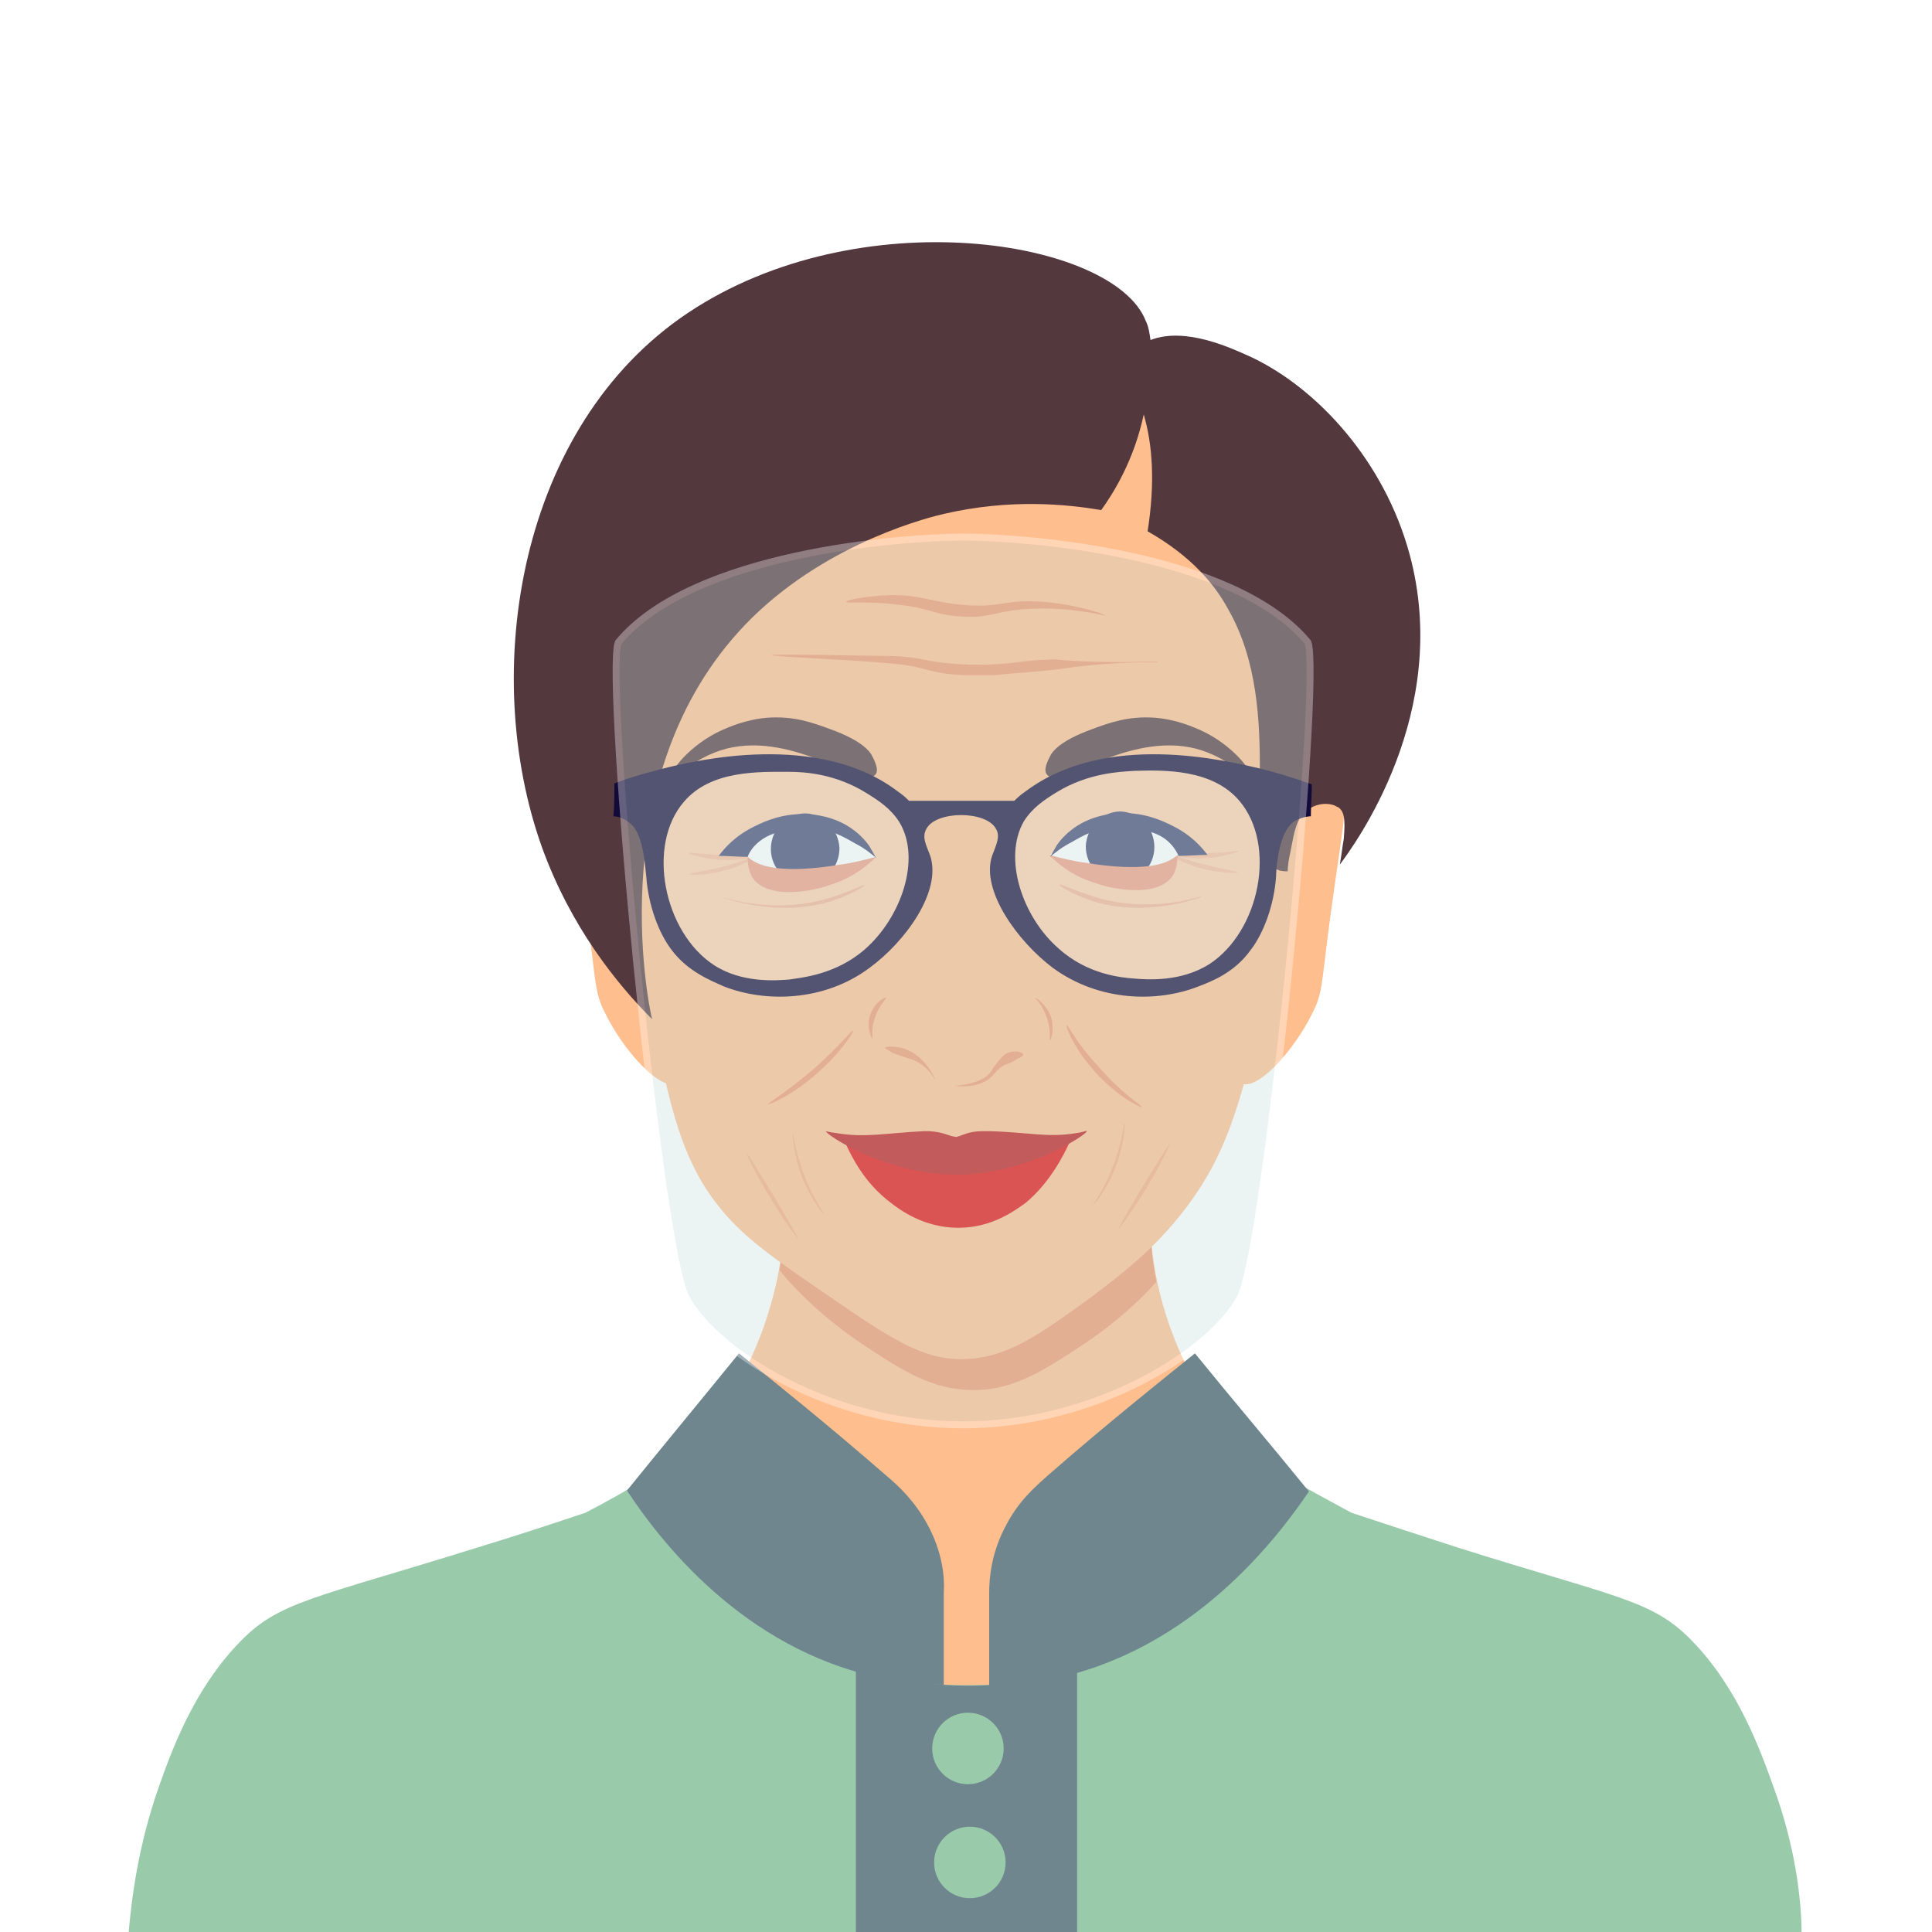
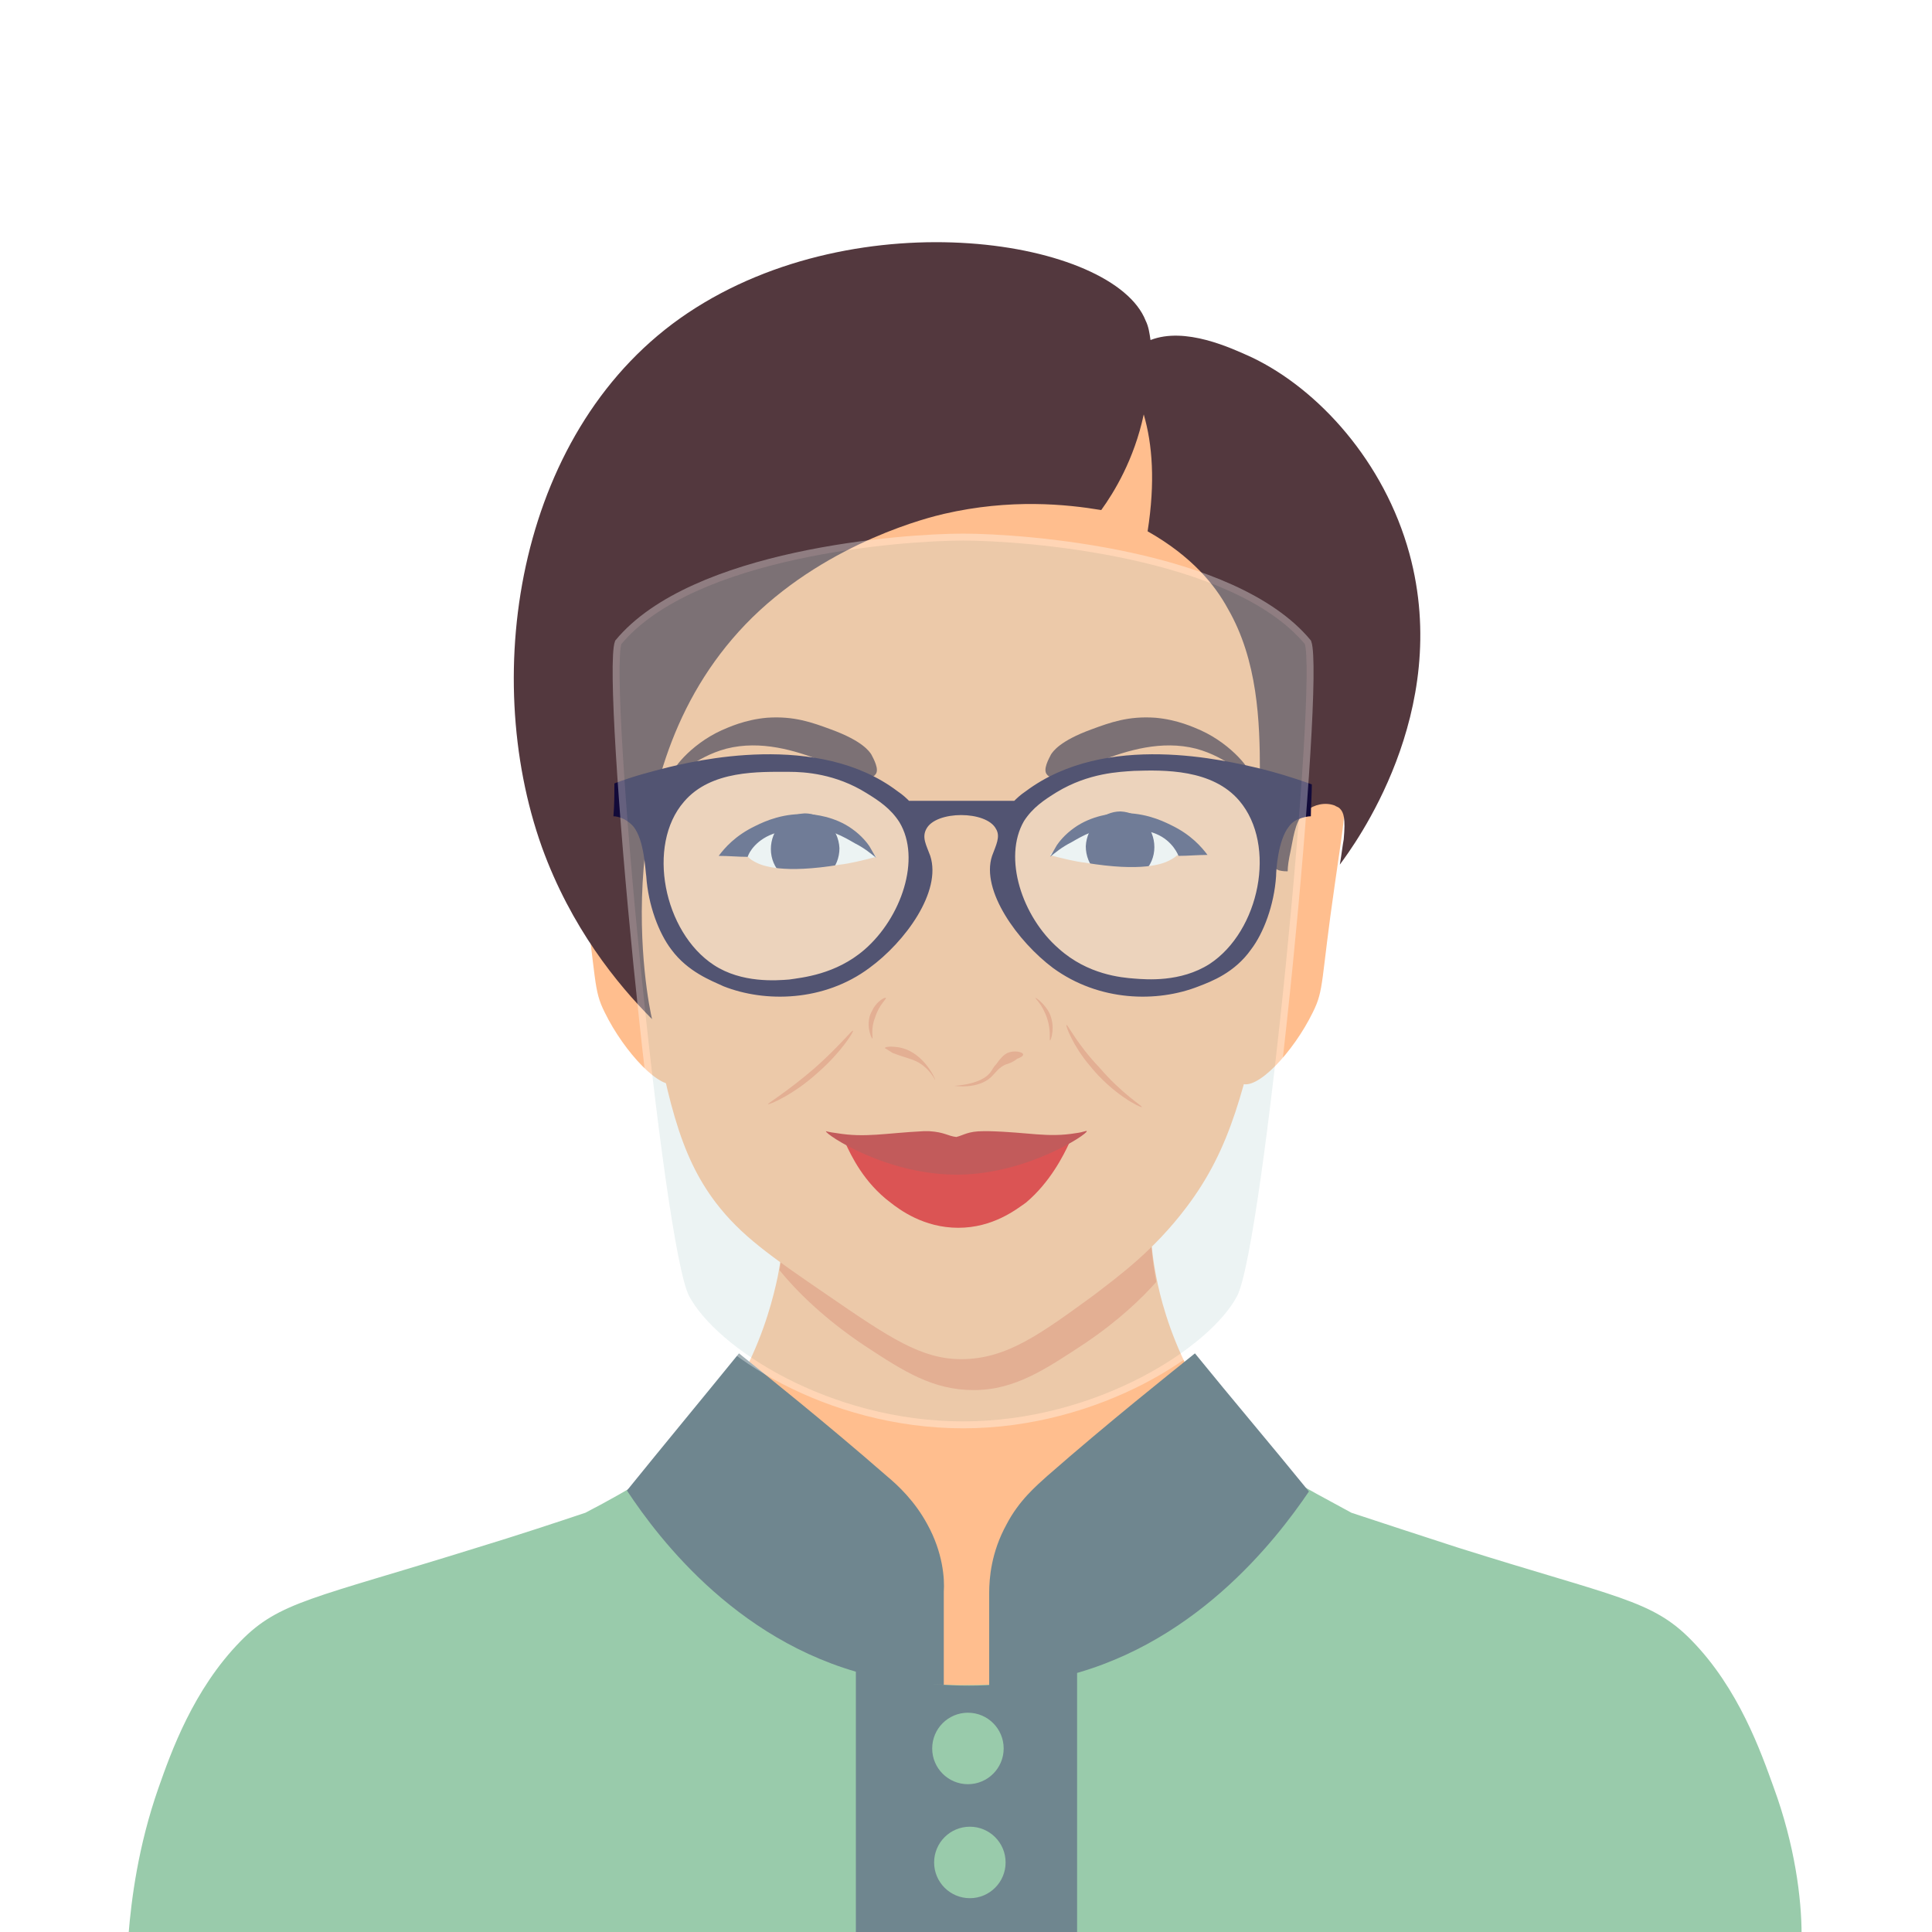
<svg xmlns="http://www.w3.org/2000/svg" version="1.1" id="Layer_1" x="0px" y="0px" viewBox="0 0 200 200" style="enable-background:new 0 0 200 200;" xml:space="preserve">
  <style type="text/css">
	.st0{fill:#FFFFFF;}
	.st1{fill:#FFBE8E;}
	.st2{fill:#99CBAB;}
	.st3{fill:#6F868F;}
	.st4{opacity:0.6;fill:#E87B55;enable-background:new    ;}
- 	.st5{opacity:0.5;}
- 	.st6{fill:#E50A0A;}
- 	.st7{fill:#BF1616;}
- 	.st8{opacity:0.61;}
- 	.st9{fill:#020B41;}
- 	.st10{fill:#E87B55;}
- 	.st11{fill:#53383E;}
- 	.st12{opacity:0.25;fill:#FFFFFF;enable-background:new    ;}
- 	.st13{fill:#120A39;}
- 	.st14{opacity:0.35;fill:#C8DCDC;stroke:#FFFFFF;stroke-width:0.718;stroke-miterlimit:10;enable-background:new    ;}
+ 	.st5{fill:#E50A0A;}
+ 	.st6{fill:#BF1616;}
+ 	.st7{fill:#020B41;}
+ 	.st8{fill:#53383E;}
+ 	.st9{opacity:0.25;fill:#FFFFFF;enable-background:new    ;}
+ 	.st10{fill:#120A39;}
+ 	.st11{opacity:0.35;fill:#C8DCDC;stroke:#FFFFFF;stroke-width:0.718;stroke-miterlimit:10;enable-background:new    ;}
</style>
  <rect class="st0" width="200" height="200" />
  <g>
    <g>
      <g>
        <g>
          <path class="st1" d="M169.9,168c-1.8-1-6.7-3.5-12.7-5.6c-4.4-1.5-6-1.7-10.8-3.3c-6.8-2.3-10.2-3.5-12.8-5.2      c-10.3-6.9-13.2-18-13.9-21.7c-1.4-7.1-0.3-13.2,0.9-17.1c-6.6-8.5-13.1-17.1-19.7-25.6c-0.3-0.4-0.6-0.7-0.8-1.1      c-0.3,0.4-0.6,0.7-0.8,1.1c-6.6,8.5-13.1,17.1-19.7,25.6c1.2,3.9,2.3,10,0.9,17.1c-0.8,3.8-3.6,14.8-13.9,21.7      c-2.6,1.7-6,2.9-12.8,5.2c-4.6,1.5-6.3,1.7-10.8,3.3c-6,2.1-10.4,4.4-11.5,5c-11.1,6.2-14.6,24.9-15.3,29      c55.9-0.1,111.9-0.2,167.8-0.3C183.4,190.9,180.7,174.3,169.9,168z" />
          <g>
            <path class="st2" d="M183.6,185c-1.3-3.6-3.6-10.2-8.5-15.2c-4.1-4.2-7.7-4.4-24.2-9.6c-4.3-1.4-8-2.6-11-3.6       c-2.6-1.4-4.8-2.6-6.5-3.6c-2,4.3-4.8,8.2-8.2,11.4c-1.4,1.3-5.4,4.9-11.6,7.4c-5.4,2.2-9.9,2.6-11,2.6c-0.7,0-2.5,0.1-4.9,0       c-2.7-0.2-6.7-0.8-11.4-2.7c-2.8-1.1-7.1-3.3-11.4-7.4c-3.3-3.1-6.1-6.9-8.1-11.2c-1.6,1-3.7,2.2-6.2,3.5       c-3,1-6.9,2.3-11.5,3.7c-16.7,5.2-20.2,5.5-24.2,9.6c-4.9,5-7.2,11.5-8.5,15.2c-2.1,6-2.8,11.5-3.1,15.2       c57.7,0,115.5,0,173.2,0C186.5,196.5,185.8,191,183.6,185z" />
            <g>
              <path class="st3" d="M111.5,200.2H88.6c0-9.1,0-18.3,0-27.4c2.8,0.8,6.8,1.7,11.7,1.7c4.7,0,8.5-0.9,11.2-1.7        C111.5,181.9,111.5,191.1,111.5,200.2z" />
              <circle class="st2" cx="100.2" cy="181" r="3.7" />
              <circle class="st2" cx="100.4" cy="192.8" r="3.7" />
            </g>
            <path class="st3" d="M96,157.8c-1.3-2.4-3-4-4.2-5c-6.3-5.5-12.7-10.6-15.3-12.7c-3.9,4.8-7.8,9.5-11.6,14.2       c3.3,5,11.9,16.4,26.3,19.4c2.3,0.5,4.5,0.7,6.5,0.7c0-3.2,0-6.4,0-9.6C97.8,163.4,97.6,160.7,96,157.8z" />
            <path class="st3" d="M104.2,157.8c1.3-2.5,3.1-4,4.2-5c6.4-5.6,12.7-10.6,15.3-12.7c3.9,4.8,7.9,9.5,11.8,14.3       c-3.4,5-12.1,16.4-26.5,19.4c-2.3,0.5-4.5,0.7-6.6,0.7c0-3.2,0-6.4,0-9.6C102.4,163.4,102.6,160.7,104.2,157.8z" />
          </g>
          <path class="st4" d="M80.9,123.2c0.1,1.2,0.2,2.5,0.2,3.9c0,1.6-0.2,3.1-0.4,4.4c1.7,2.1,4.6,5,8.8,7.8      c4.1,2.7,7.1,4.6,11.3,4.6c4.3,0,7.5-2.2,11.6-4.9c3.4-2.3,5.8-4.6,7.3-6.3c-0.2-1.1-0.4-2.3-0.5-3.6c-0.2-2.5-0.1-4.8,0.2-6.7      c-3.9,1.6-10.3,3.6-18.4,3.9C92.1,126.5,85,124.6,80.9,123.2z" />
        </g>
        <g>
          <path class="st1" d="M65.2,84.1c-1.5-1.8-4.1-3-5.3-2c-1,0.9-0.5,2.9,0.4,9.3c1.5,10.3,1.1,11,2.3,13.4c2,4.1,5.9,8.3,7.5,7.3      c2-1.2-1.9-9-2.8-22C67.1,89,66.9,86.2,65.2,84.1z" />
          <path class="st1" d="M133.3,84.1c1.5-1.8,4.1-3,5.3-2c1,0.9,0.5,2.9-0.4,9.3c-1.5,10.3-1.1,11-2.3,13.4c-2,4.1-5.9,8.3-7.5,7.3      c-2-1.2,1.9-9,2.8-22C131.4,89,131.6,86.2,133.3,84.1z" />
        </g>
        <g>
          <g>
            <path class="st1" d="M122.8,125c-3.4,4.5-7,7.1-9.6,9.1c-5.5,4-9,6.6-13.7,6.6c-4.1,0-7.4-2.2-13.8-6.6c-6-4.1-9-6.2-11.6-9.6       c-3.8-5-5.1-10.9-7.2-22.8c-0.6-3.5-2.4-7.9-1.8-13.8c0.7-6.3,0.9-10.8,0.9-14.1c0-5.8,0.1-8.7,0.1-10.3       c0.4-10.9,14-30.2,32.8-30.2c21,0,31.4,24.1,31.9,25.3c4.4,10.5,2.7,22,2.9,28.9c0.1,6-1.5,10.3-2.4,14.2       C128.8,112.7,127.5,118.8,122.8,125z" />
            <g>
              <g>
                <path class="st4" d="M79.5,114.3c0.1,0.1,2.7-1,5.2-3.3c2.3-2,3.7-4.2,3.6-4.3c-0.1-0.1-1.4,1.6-4,3.9         C81.5,113,79.5,114.2,79.5,114.3z" />
                <path class="st4" d="M110.4,106.1c-0.1,0.1,0.7,2.2,2.4,4.2c2.4,3,5.3,4.4,5.4,4.3s-2-1.3-4.4-4.1         C111.5,108.1,110.5,106,110.4,106.1z" />
              </g>
-               <g>
-                 <path class="st4" d="M79.9,67.8c0,0.2,8.7,0.5,12.5,0.9c1.1,0.1,1.7,0.2,2.2,0.3c1.8,0.4,2.6,0.8,5.4,0.9c1.1,0,2.1,0,2.9,0         c2.8-0.3,4.3-0.3,7.2-0.7c5.6-0.8,9.8-0.6,9.8-0.7s-3.7,0.2-9-0.1c-1.7-0.1-1.6-0.2-2.5-0.1c-2.4,0-3.9,0.6-8,0.5         c-3.7-0.1-4.6-0.6-6.6-0.8c-1.1-0.1-1.9-0.1-2.5-0.1C80.6,67.7,79.9,67.8,79.9,67.8z" />
-                 <path class="st4" d="M87.6,62.3c0,0.2,2.2-0.1,5.4,0.3c3.5,0.4,3.6,1,6.2,1.2c3.5,0.3,3.8-0.7,8.1-0.8         c4.2-0.1,7.1,0.8,7.1,0.7s-2.8-1.1-6.4-1.4c-4.2-0.3-4.4,0.7-8.5,0.3c-3.2-0.3-4-1-7.3-1C89.7,61.7,87.6,62.1,87.6,62.3z" />
-               </g>
-               <g class="st5">
-                 <path class="st4" d="M116.4,116.3c0.1,0,0,2.1-0.9,4.5c-0.9,2.3-2.2,3.9-2.3,3.9c-0.1,0,1-1.4,1.9-3.7         C116.2,118.3,116.3,116.3,116.4,116.3z" />
-                 <path class="st4" d="M121.1,118.4c0.1,0-1,2.2-1.9,3.7c-1.5,2.6-3.3,5.1-3.4,5.1C115.7,127,121,118.3,121.1,118.4z" />
-               </g>
-               <g class="st5">
-                 <path class="st4" d="M82.1,117.3c-0.1,0,0,2.1,0.9,4.5c0.9,2.3,2.2,3.9,2.3,3.9c0.1,0-1-1.4-1.9-3.7         C82.3,119.3,82.1,117.3,82.1,117.3z" />
-                 <path class="st4" d="M77.3,119.4c-0.1,0,1,2.2,1.9,3.7c1.5,2.6,3.3,5.1,3.4,5.1C82.7,128.1,77.5,119.4,77.3,119.4z" />
-               </g>
            </g>
            <g>
-               <path class="st6" d="M110.7,118.3c-3,0.9-7,1.7-11.6,1.8c-4.7-0.1-8.6-0.9-11.6-1.8c0.6,1.3,1.9,4.1,4.7,6.2        c0.9,0.7,3.4,2.6,7,2.6s6-1.9,7-2.6C108.7,122.4,110.1,119.6,110.7,118.3z" />
-               <path class="st7" d="M112.5,117.1c0-0.1-0.3,0.1-1.1,0.2c-3,0.5-4.9-0.1-9-0.2c-0.2,0-0.4,0-0.6,0c-1.6,0-2,0.4-2.8,0.6        c-0.9-0.1-1.2-0.5-2.8-0.6c-0.2,0-0.4,0-0.6,0c-4,0.2-6,0.7-9,0.2c-0.8-0.1-1.1-0.2-1.1-0.2c-0.1,0.3,6.3,4.6,13.8,4.5        C106.4,121.5,112.6,117.4,112.5,117.1z" />
+               <path class="st5" d="M110.7,118.3c-3,0.9-7,1.7-11.6,1.8c-4.7-0.1-8.6-0.9-11.6-1.8c0.6,1.3,1.9,4.1,4.7,6.2        c0.9,0.7,3.4,2.6,7,2.6s6-1.9,7-2.6C108.7,122.4,110.1,119.6,110.7,118.3z" />
+               <path class="st6" d="M112.5,117.1c0-0.1-0.3,0.1-1.1,0.2c-3,0.5-4.9-0.1-9-0.2c-0.2,0-0.4,0-0.6,0c-1.6,0-2,0.4-2.8,0.6        c-0.9-0.1-1.2-0.5-2.8-0.6c-0.2,0-0.4,0-0.6,0c-4,0.2-6,0.7-9,0.2c-0.8-0.1-1.1-0.2-1.1-0.2c-0.1,0.3,6.3,4.6,13.8,4.5        C106.4,121.5,112.6,117.4,112.5,117.1z" />
            </g>
            <g>
              <path class="st4" d="M91.7,103.3c-0.1-0.1-1,0.4-1.4,1.3c-0.8,1.3-0.1,2.9,0,2.9s-0.2-1,0.3-2.2C91,104,91.8,103.4,91.7,103.3        z" />
              <path class="st4" d="M91.6,108.5c0-0.2,1.1-0.2,1.8,0c2.3,0.6,3.5,3.3,3.4,3.3c0,0-0.5-1.1-1.7-1.8c-0.7-0.4-1.1-0.4-2.7-1        C91.8,108.6,91.6,108.5,91.6,108.5z" />
              <path class="st4" d="M105.9,109.1c-0.1-0.2-0.9-0.4-1.6-0.1c-0.4,0.2-0.7,0.5-1.2,1.2c-0.3,0.3-0.4,0.6-0.5,0.7        c-0.9,1.4-3.8,1.5-3.8,1.5s2.4,0.4,3.8-0.9c0.5-0.5,0.8-1,1.5-1.3c0.3-0.1,0.7-0.2,1.2-0.6C105.6,109.5,106,109.3,105.9,109.1        z" />
              <path class="st4" d="M107.2,103.3c-0.1,0,0.5,0.5,0.9,1.4c0.8,1.6,0.5,3,0.6,3s0.6-1.5-0.1-2.9        C108.1,103.9,107.3,103.3,107.2,103.3z" />
            </g>
            <g>
              <g>
                <g>
-                   <g class="st8">
-                     <path class="st4" d="M71.3,88.3c0,0.1,1,0.4,2.2,0.6c2.6,0.4,4.9-0.2,4.9-0.3c0-0.1-1.4,0.1-4.1-0.1           C72.5,88.4,71.3,88.2,71.3,88.3z" />
-                     <path class="st4" d="M71.4,90.5c0,0.1,1.1,0.1,2.3-0.1c2.6-0.4,4.5-1.6,4.4-1.7c0-0.1-1.2,0.5-3.9,1.2           C72.5,90.2,71.4,90.4,71.4,90.5z" />
-                   </g>
-                   <g>
-                     <path class="st4" d="M89.5,91.6c0.1,0.1-1.4,1-3.2,1.6c-5.6,1.9-11.5-0.3-11.5-0.3c0-0.1,4.1,1.5,9.3,0.5           C87.1,92.8,89.5,91.5,89.5,91.6z" />
-                   </g>
-                 </g>
-                 <g>
-                   <g class="st8">
-                     <path class="st4" d="M128.2,88.1c0,0.1-1,0.4-2.1,0.6c-2.6,0.4-4.9-0.1-4.9-0.2s1.4,0.1,4.1-0.2           C127,88.3,128.1,88,128.2,88.1z" />
-                     <path class="st4" d="M128.1,90.3c0,0.1-1.1,0.1-2.3-0.1c-2.6-0.4-4.5-1.5-4.5-1.7c0-0.1,1.2,0.5,3.9,1.1           C127,90.1,128.2,90.2,128.1,90.3z" />
-                   </g>
-                   <g>
-                     <path class="st4" d="M109.7,91.6c-0.1,0.1,1.4,1,3.2,1.6c5.5,1.9,11.5-0.3,11.5-0.4s-4.1,1.5-9.3,0.5           C112.1,92.7,109.8,91.4,109.7,91.6z" />
-                   </g>
-                 </g>
-               </g>
-               <g>
-                 <g>
                  <g>
                    <path class="st0" d="M77.4,88.7c0.7-2.1,1.9-2.9,2.4-3.2c2.8-1.6,7.5-0.5,10.9,3.2c-0.7,0.6-3.5,2.9-7.2,2.8           c-1.8-0.1-3.4-0.9-3.6-1C78.7,89.9,77.9,89.2,77.4,88.7z" />
-                     <path class="st9" d="M79.8,87.9c0-2,1.5-3.6,3.5-3.7c1.9,0,3.5,1.6,3.6,3.6c0,2-1.5,3.6-3.5,3.7           C81.4,91.5,79.8,89.9,79.8,87.9z" />
-                     <path class="st9" d="M81.7,87.9c0-1,0.7-1.7,1.7-1.7c0.9,0,1.7,0.8,1.7,1.7c0,1-0.7,1.7-1.7,1.7           C82.4,89.6,81.7,88.8,81.7,87.9z" />
+                     <path class="st7" d="M79.8,87.9c0-2,1.5-3.6,3.5-3.7c1.9,0,3.5,1.6,3.6,3.6c0,2-1.5,3.6-3.5,3.7           C81.4,91.5,79.8,89.9,79.8,87.9z" />
+                     <path class="st7" d="M81.7,87.9c0-1,0.7-1.7,1.7-1.7c0.9,0,1.7,0.8,1.7,1.7c0,1-0.7,1.7-1.7,1.7           C82.4,89.6,81.7,88.8,81.7,87.9z" />
                  </g>
-                   <path class="st10" d="M90.7,88.7c-1.5,0.4-2.8,0.7-3.7,0.8c-6,1-8.1,0.1-8.7-0.2c-0.4-0.2-0.7-0.4-0.9-0.6          c0,0.7,0.1,1.6,0.6,2.3c2,2.5,7.6,0.8,7.9,0.6C87,91.3,88.9,90.5,90.7,88.7z" />
-                   <path class="st9" d="M77.4,88.7c-1,0-2-0.1-3-0.1c0.6-0.8,1.7-2.1,3.8-3.1c1-0.5,3-1.4,5.6-1.2c0.4,0,2.6,0.2,4.4,1.5          c1,0.7,1.6,1.5,1.8,1.8c0.3,0.5,0.5,0.9,0.7,1.2c-0.5-0.4-1.2-1-2.2-1.5c-1.2-0.7-2.6-1.5-4.6-1.6c-0.6,0-2-0.1-3.5,0.5          C78.3,86.8,77.5,88.3,77.4,88.7z" />
+                   <path class="st1" d="M90.7,88.7c-1.5,0.4-2.8,0.7-3.7,0.8c-6,1-8.1,0.1-8.7-0.2c-0.4-0.2-0.7-0.4-0.9-0.6          c0,0.7,0.1,1.6,0.6,2.3c2,2.5,7.6,0.8,7.9,0.6C87,91.3,88.9,90.5,90.7,88.7z" />
+                   <path class="st7" d="M77.4,88.7c-1,0-2-0.1-3-0.1c0.6-0.8,1.7-2.1,3.8-3.1c1-0.5,3-1.4,5.6-1.2c0.4,0,2.6,0.2,4.4,1.5          c1,0.7,1.6,1.5,1.8,1.8c0.3,0.5,0.5,0.9,0.7,1.2c-0.5-0.4-1.2-1-2.2-1.5c-1.2-0.7-2.6-1.5-4.6-1.6c-0.6,0-2-0.1-3.5,0.5          C78.3,86.8,77.5,88.3,77.4,88.7z" />
                </g>
                <g>
                  <g>
                    <path class="st0" d="M122,88.5c-0.7-2.1-1.9-2.9-2.4-3.2c-2.8-1.6-7.5-0.5-10.9,3.2c0.7,0.6,3.5,2.9,7.2,2.8           c1.8-0.1,3.4-0.9,3.6-1C120.7,89.7,121.5,89,122,88.5z" />
-                     <path class="st9" d="M119.5,87.7c0-2-1.5-3.6-3.5-3.7c-1.9,0-3.5,1.6-3.6,3.6c0,2,1.5,3.6,3.5,3.7           C117.9,91.3,119.5,89.7,119.5,87.7z" />
-                     <path class="st9" d="M117.7,87.7c0-1-0.7-1.7-1.7-1.7c-0.9,0-1.7,0.8-1.7,1.7c0,1,0.7,1.7,1.7,1.7           C116.9,89.4,117.7,88.6,117.7,87.7z" />
+                     <path class="st7" d="M119.5,87.7c0-2-1.5-3.6-3.5-3.7c-1.9,0-3.5,1.6-3.6,3.6c0,2,1.5,3.6,3.5,3.7           C117.9,91.3,119.5,89.7,119.5,87.7z" />
+                     <path class="st7" d="M117.7,87.7c0-1-0.7-1.7-1.7-1.7c-0.9,0-1.7,0.8-1.7,1.7c0,1,0.7,1.7,1.7,1.7           C116.9,89.4,117.7,88.6,117.7,87.7z" />
                  </g>
-                   <path class="st10" d="M108.6,88.5c1.5,0.4,2.8,0.7,3.7,0.8c6,1,8.1,0.1,8.7-0.2c0.4-0.2,0.7-0.4,0.9-0.6          c0,0.7-0.1,1.6-0.6,2.3c-2,2.5-7.6,0.8-7.9,0.6C112.3,91.1,110.5,90.4,108.6,88.5z" />
-                   <path class="st9" d="M122,88.6c1,0,2-0.1,3-0.1c-0.6-0.8-1.7-2.1-3.8-3.1c-1-0.5-3-1.4-5.6-1.2c-0.4,0-2.6,0.2-4.4,1.5          c-1,0.7-1.6,1.5-1.8,1.8c-0.3,0.5-0.5,0.9-0.7,1.2c0.5-0.4,1.2-1,2.2-1.5c1.2-0.7,2.6-1.5,4.6-1.6c0.6,0,2-0.1,3.5,0.5          C121,86.6,121.8,88.1,122,88.6z" />
+                   <path class="st1" d="M108.6,88.5c1.5,0.4,2.8,0.7,3.7,0.8c6,1,8.1,0.1,8.7-0.2c0.4-0.2,0.7-0.4,0.9-0.6          c0,0.7-0.1,1.6-0.6,2.3c-2,2.5-7.6,0.8-7.9,0.6C112.3,91.1,110.5,90.4,108.6,88.5z" />
+                   <path class="st7" d="M122,88.6c1,0,2-0.1,3-0.1c-0.6-0.8-1.7-2.1-3.8-3.1c-1-0.5-3-1.4-5.6-1.2c-0.4,0-2.6,0.2-4.4,1.5          c-1,0.7-1.6,1.5-1.8,1.8c-0.3,0.5-0.5,0.9-0.7,1.2c0.5-0.4,1.2-1,2.2-1.5c1.2-0.7,2.6-1.5,4.6-1.6c0.6,0,2-0.1,3.5,0.5          C121,86.6,121.8,88.1,122,88.6z" />
                </g>
              </g>
            </g>
            <g>
-               <path class="st11" d="M69.6,80.3c-0.3-0.4,1.8-3.2,5.1-4.7c0.7-0.3,2.4-1.1,4.7-1.3c2.8-0.2,4.7,0.5,6.6,1.2        c3.3,1.2,4,2.3,4.2,2.6c0.2,0.4,0.9,1.6,0.4,2.1c-1.2,1.6-8.3-4.5-15.4-2.7C71.8,78.4,69.9,80.7,69.6,80.3z" />
-               <path class="st11" d="M129.4,80.3c0.3-0.4-1.8-3.2-5.1-4.7c-0.7-0.3-2.4-1.1-4.7-1.3c-2.8-0.2-4.7,0.5-6.6,1.2        c-3.3,1.2-4,2.3-4.2,2.6c-0.2,0.4-0.9,1.6-0.4,2.1c1.2,1.6,8.3-4.5,15.4-2.7C127.2,78.4,129.1,80.7,129.4,80.3z" />
+               <path class="st8" d="M69.6,80.3c-0.3-0.4,1.8-3.2,5.1-4.7c0.7-0.3,2.4-1.1,4.7-1.3c2.8-0.2,4.7,0.5,6.6,1.2        c3.3,1.2,4,2.3,4.2,2.6c0.2,0.4,0.9,1.6,0.4,2.1c-1.2,1.6-8.3-4.5-15.4-2.7C71.8,78.4,69.9,80.7,69.6,80.3z" />
+               <path class="st8" d="M129.4,80.3c0.3-0.4-1.8-3.2-5.1-4.7c-0.7-0.3-2.4-1.1-4.7-1.3c-2.8-0.2-4.7,0.5-6.6,1.2        c-3.3,1.2-4,2.3-4.2,2.6c-0.2,0.4-0.9,1.6-0.4,2.1c1.2,1.6,8.3-4.5,15.4-2.7C127.2,78.4,129.1,80.7,129.4,80.3z" />
            </g>
          </g>
-           <path class="st11" d="M138.7,89.5c1.4-1.9,11.7-15.7,7.2-32.2c-2.6-9.5-9.4-17-16.3-20.3c-2.2-1-6.9-3.2-10.5-1.8      c-0.1-0.7-0.2-1.4-0.5-2c-3.3-8.4-29.6-12.7-47.4-0.8C53.7,44.1,49.6,69.5,56.1,87.7c3,8.3,7.8,14.2,11.4,17.8      c-0.4-1.6-5.4-26.1,10.4-41.6C86,56,96.4,53.5,97.7,53.2c6.9-1.6,12.7-1,16.3-0.4c1.3-1.8,3.4-5.2,4.4-9.9      c0.9,3.1,1.2,7,0.4,12.1c4.6,2.6,7,5.6,8.3,8c6.2,10.7,0.9,25.4,5.3,27.1c0.4,0.1,0.7,0.1,0.9,0.1c0-0.5,0.1-1.2,0.3-2.1      c0.4-2.1,0.6-3.4,1.7-4.2c0.7-0.6,1.9-0.9,2.9-0.5c0.1,0.1,0.3,0.1,0.5,0.3c0.4,0.4,0.6,1,0.4,3.2      C139,87.4,138.9,88.3,138.7,89.5z" />
+           <path class="st8" d="M138.7,89.5c1.4-1.9,11.7-15.7,7.2-32.2c-2.6-9.5-9.4-17-16.3-20.3c-2.2-1-6.9-3.2-10.5-1.8      c-0.1-0.7-0.2-1.4-0.5-2c-3.3-8.4-29.6-12.7-47.4-0.8C53.7,44.1,49.6,69.5,56.1,87.7c3,8.3,7.8,14.2,11.4,17.8      c-0.4-1.6-5.4-26.1,10.4-41.6C86,56,96.4,53.5,97.7,53.2c6.9-1.6,12.7-1,16.3-0.4c1.3-1.8,3.4-5.2,4.4-9.9      c0.9,3.1,1.2,7,0.4,12.1c4.6,2.6,7,5.6,8.3,8c6.2,10.7,0.9,25.4,5.3,27.1c0.4,0.1,0.7,0.1,0.9,0.1c0-0.5,0.1-1.2,0.3-2.1      c0.4-2.1,0.6-3.4,1.7-4.2c0.7-0.6,1.9-0.9,2.9-0.5c0.1,0.1,0.3,0.1,0.5,0.3c0.4,0.4,0.6,1,0.4,3.2      C139,87.4,138.9,88.3,138.7,89.5z" />
        </g>
      </g>
    </g>
    <g>
-       <path class="st12" d="M93.8,84.9c2.4,4,0.2,10.3-3.7,13.7c-3.1,2.7-6.7,3.1-8.1,3.2s-5,0.4-8.1-1.6c-5.4-3.5-7.3-12.8-3.2-17.5    c2.9-3.4,8.1-3.2,11.3-3.2c1.6,0,5,0.2,8.3,2.2C91.6,82.6,92.9,83.4,93.8,84.9z" />
-       <path class="st12" d="M105.9,84.9c-2.4,4-0.2,10.3,3.7,13.7c3.1,2.7,6.7,3.1,8.1,3.2s5,0.4,8.1-1.6c5.4-3.5,7.3-12.8,3.2-17.5    c-2.9-3.4-8.1-3.2-11.3-3.2c-1.6,0-5,0.2-8.3,2.2C108,82.6,106.7,83.4,105.9,84.9z" />
-       <path class="st13" d="M130.6,79.6c-3.8-0.9-16.1-3.9-24.4,2.3c-0.6,0.4-1,0.8-1.2,1c-3.6,0-7.3,0-10.9,0c-0.2-0.2-0.6-0.6-1.2-1    c-8.2-6.2-20.9-3.2-24.4-2.3c-1.1,0.3-2.8,0.7-4.9,1.5c0,1.1,0,2.3-0.1,3.4c0.3,0,0.7,0.1,1.1,0.3c0,0,0.6,0.3,1,0.8    c1.1,1.4,1.2,4.5,1.3,5.1c0.2,3,1.3,5.9,2.6,7.6c1.7,2.3,4.1,3.2,5.4,3.8c4.3,1.7,10.4,1.6,15.1-1.9c3.7-2.7,7.5-7.9,6.3-11.6    c-0.4-1.1-0.9-1.9-0.4-2.8c1-1.9,6.2-1.9,7.2,0c0.5,0.8,0,1.7-0.4,2.8c-1.2,3.6,2.7,8.9,6.3,11.6c4.8,3.5,10.8,3.6,15.1,1.9    c1.3-0.5,3.7-1.4,5.4-3.8c1.3-1.7,2.4-4.6,2.6-7.6c0-0.6,0.2-3.7,1.3-5.1c0.4-0.6,1-0.8,1-0.8c0.5-0.2,1-0.3,1.3-0.3    c0-1.1,0.1-2.2,0.1-3.3C133.6,80.4,131.8,79.9,130.6,79.6z M89.5,98.3c-3,2.6-6.5,2.9-7.8,3.1c-1.3,0.1-4.9,0.4-7.8-1.5    c-5.2-3.4-7-12.4-3.1-16.9c2.8-3.3,7.8-3.1,10.9-3.1c1.6,0,4.8,0.2,8,2.2c1.3,0.8,2.5,1.6,3.4,3C95.4,88.9,93.3,95,89.5,98.3z     M125.2,99.8c-3,1.9-6.5,1.6-7.8,1.5s-4.8-0.4-7.8-3.1c-3.8-3.3-5.8-9.4-3.6-13.2c0.9-1.4,2.1-2.2,3.4-3c3.3-2,6.5-2.1,8-2.2    c3.1-0.1,8.1-0.2,10.9,3.1C132.2,87.5,130.4,96.4,125.2,99.8z" />
+       <path class="st9" d="M93.8,84.9c2.4,4,0.2,10.3-3.7,13.7c-3.1,2.7-6.7,3.1-8.1,3.2s-5,0.4-8.1-1.6c-5.4-3.5-7.3-12.8-3.2-17.5    c2.9-3.4,8.1-3.2,11.3-3.2c1.6,0,5,0.2,8.3,2.2C91.6,82.6,92.9,83.4,93.8,84.9z" />
+       <path class="st9" d="M105.9,84.9c-2.4,4-0.2,10.3,3.7,13.7c3.1,2.7,6.7,3.1,8.1,3.2s5,0.4,8.1-1.6c5.4-3.5,7.3-12.8,3.2-17.5    c-2.9-3.4-8.1-3.2-11.3-3.2c-1.6,0-5,0.2-8.3,2.2C108,82.6,106.7,83.4,105.9,84.9z" />
+       <path class="st10" d="M130.6,79.6c-3.8-0.9-16.1-3.9-24.4,2.3c-0.6,0.4-1,0.8-1.2,1c-3.6,0-7.3,0-10.9,0c-0.2-0.2-0.6-0.6-1.2-1    c-8.2-6.2-20.9-3.2-24.4-2.3c-1.1,0.3-2.8,0.7-4.9,1.5c0,1.1,0,2.3-0.1,3.4c0.3,0,0.7,0.1,1.1,0.3c0,0,0.6,0.3,1,0.8    c1.1,1.4,1.2,4.5,1.3,5.1c0.2,3,1.3,5.9,2.6,7.6c1.7,2.3,4.1,3.2,5.4,3.8c4.3,1.7,10.4,1.6,15.1-1.9c3.7-2.7,7.5-7.9,6.3-11.6    c-0.4-1.1-0.9-1.9-0.4-2.8c1-1.9,6.2-1.9,7.2,0c0.5,0.8,0,1.7-0.4,2.8c-1.2,3.6,2.7,8.9,6.3,11.6c4.8,3.5,10.8,3.6,15.1,1.9    c1.3-0.5,3.7-1.4,5.4-3.8c1.3-1.7,2.4-4.6,2.6-7.6c0-0.6,0.2-3.7,1.3-5.1c0.4-0.6,1-0.8,1-0.8c0.5-0.2,1-0.3,1.3-0.3    c0-1.1,0.1-2.2,0.1-3.3C133.6,80.4,131.8,79.9,130.6,79.6z M89.5,98.3c-3,2.6-6.5,2.9-7.8,3.1c-1.3,0.1-4.9,0.4-7.8-1.5    c-5.2-3.4-7-12.4-3.1-16.9c2.8-3.3,7.8-3.1,10.9-3.1c1.6,0,4.8,0.2,8,2.2c1.3,0.8,2.5,1.6,3.4,3C95.4,88.9,93.3,95,89.5,98.3z     M125.2,99.8c-3,1.9-6.5,1.6-7.8,1.5s-4.8-0.4-7.8-3.1c-3.8-3.3-5.8-9.4-3.6-13.2c0.9-1.4,2.1-2.2,3.4-3c3.3-2,6.5-2.1,8-2.2    c3.1-0.1,8.1-0.2,10.9,3.1C132.2,87.5,130.4,96.4,125.2,99.8z" />
    </g>
-     <path class="st14" d="M99.7,147.5c14,0,25.9-7.8,28.7-13.2c2.8-5.5,8.4-63.9,7-67.8c-7.7-9.3-29.4-10.9-35.7-10.9   s-28,1.6-35.7,10.9c-1.4,3.9,4.2,62.3,7,67.8C73.9,139.8,85.7,147.5,99.7,147.5" />
+     <path class="st11" d="M99.7,147.5c14,0,25.9-7.8,28.7-13.2c2.8-5.5,8.4-63.9,7-67.8c-7.7-9.3-29.4-10.9-35.7-10.9   s-28,1.6-35.7,10.9c-1.4,3.9,4.2,62.3,7,67.8C73.9,139.8,85.7,147.5,99.7,147.5" />
  </g>
</svg>
